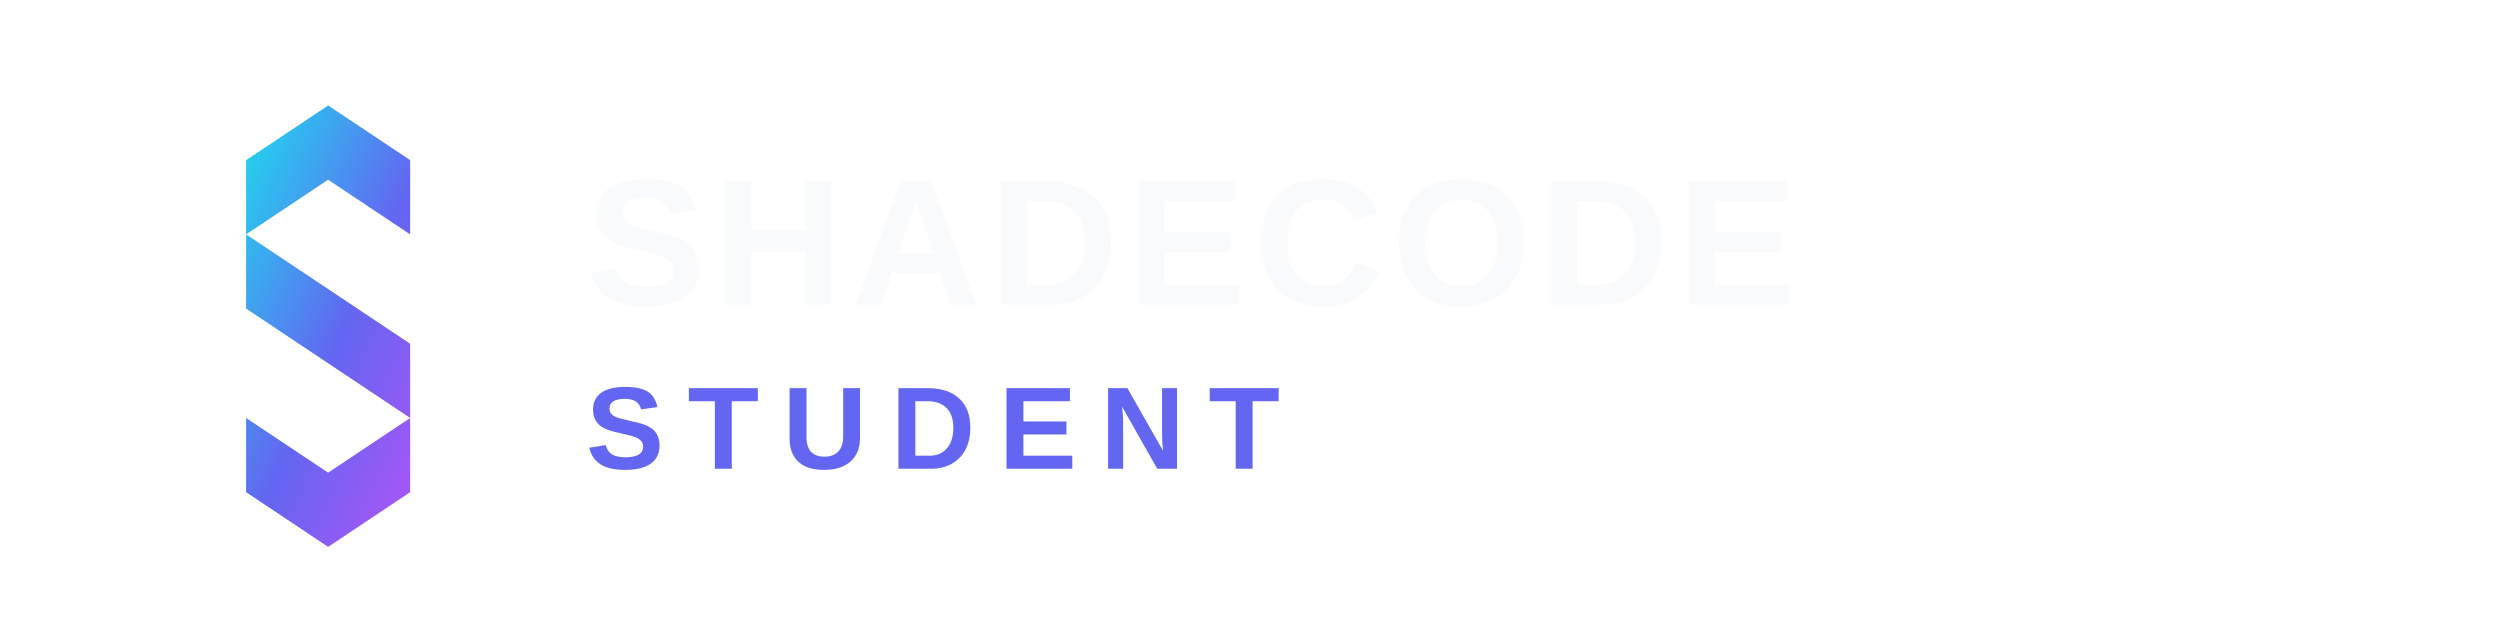
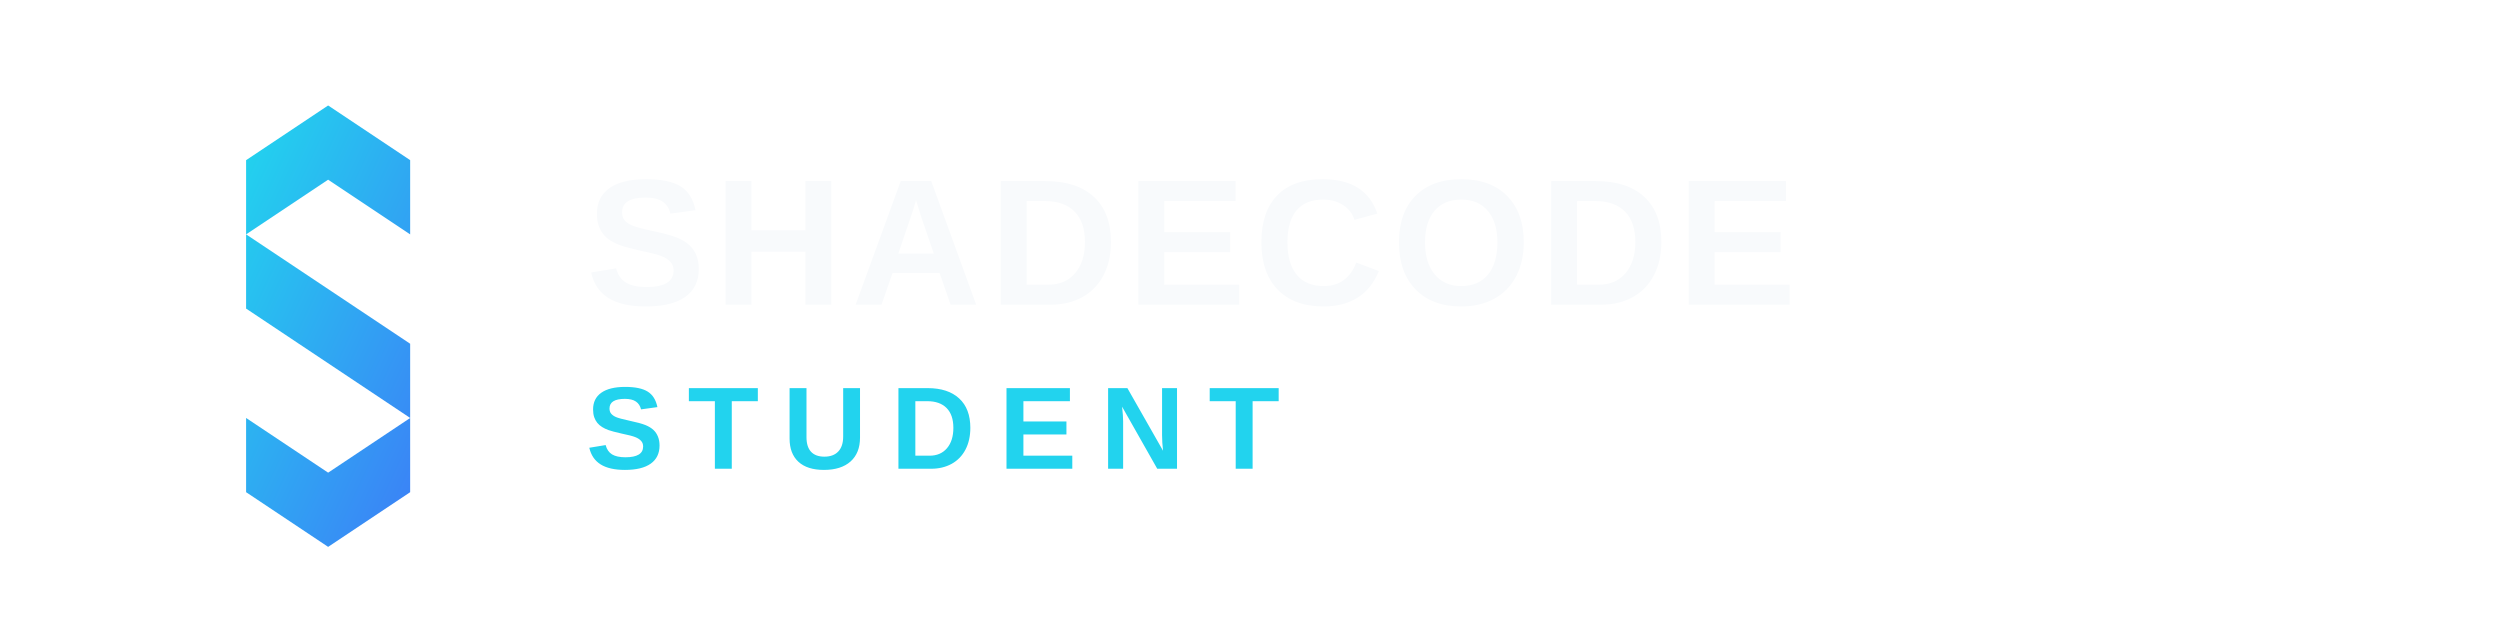
<svg xmlns="http://www.w3.org/2000/svg" viewBox="0 0 640 160" role="img" aria-labelledby="title desc">
  <defs>
    <linearGradient id="shadecodeLogoGradient" x1="10%" y1="0%" x2="90%" y2="100%">
      <stop offset="0%" stop-color="#22D3EE" />
-       <stop offset="55%" stop-color="#6366F1" />
-       <stop offset="100%" stop-color="#A855F7" />
+       <stop offset="100%" stop-color="#3B82F6" />
    </linearGradient>
  </defs>
  <path fill="url(#shadecodeLogoGradient)" d="M105 41L84 27L63 41V60L84 74L105 88V107L84 121L63 107V126L84 140L105 126V107L84 93L63 79V60L84 46L105 60Z" />
  <text x="150" y="78" font-family="Arial, Helvetica, sans-serif" font-weight="800" font-size="46" letter-spacing="2" fill="#F8FAFC">SHADECODE</text>
-   <text x="150" y="120" font-family="Arial, Helvetica, sans-serif" font-weight="700" font-size="30" letter-spacing="6" fill="#6366F1">STUDENT</text>
+   <text x="150" y="120" font-family="Arial, Helvetica, sans-serif" font-weight="700" font-size="30" letter-spacing="6" fill="#22D3EE">STUDENT</text>
</svg>
